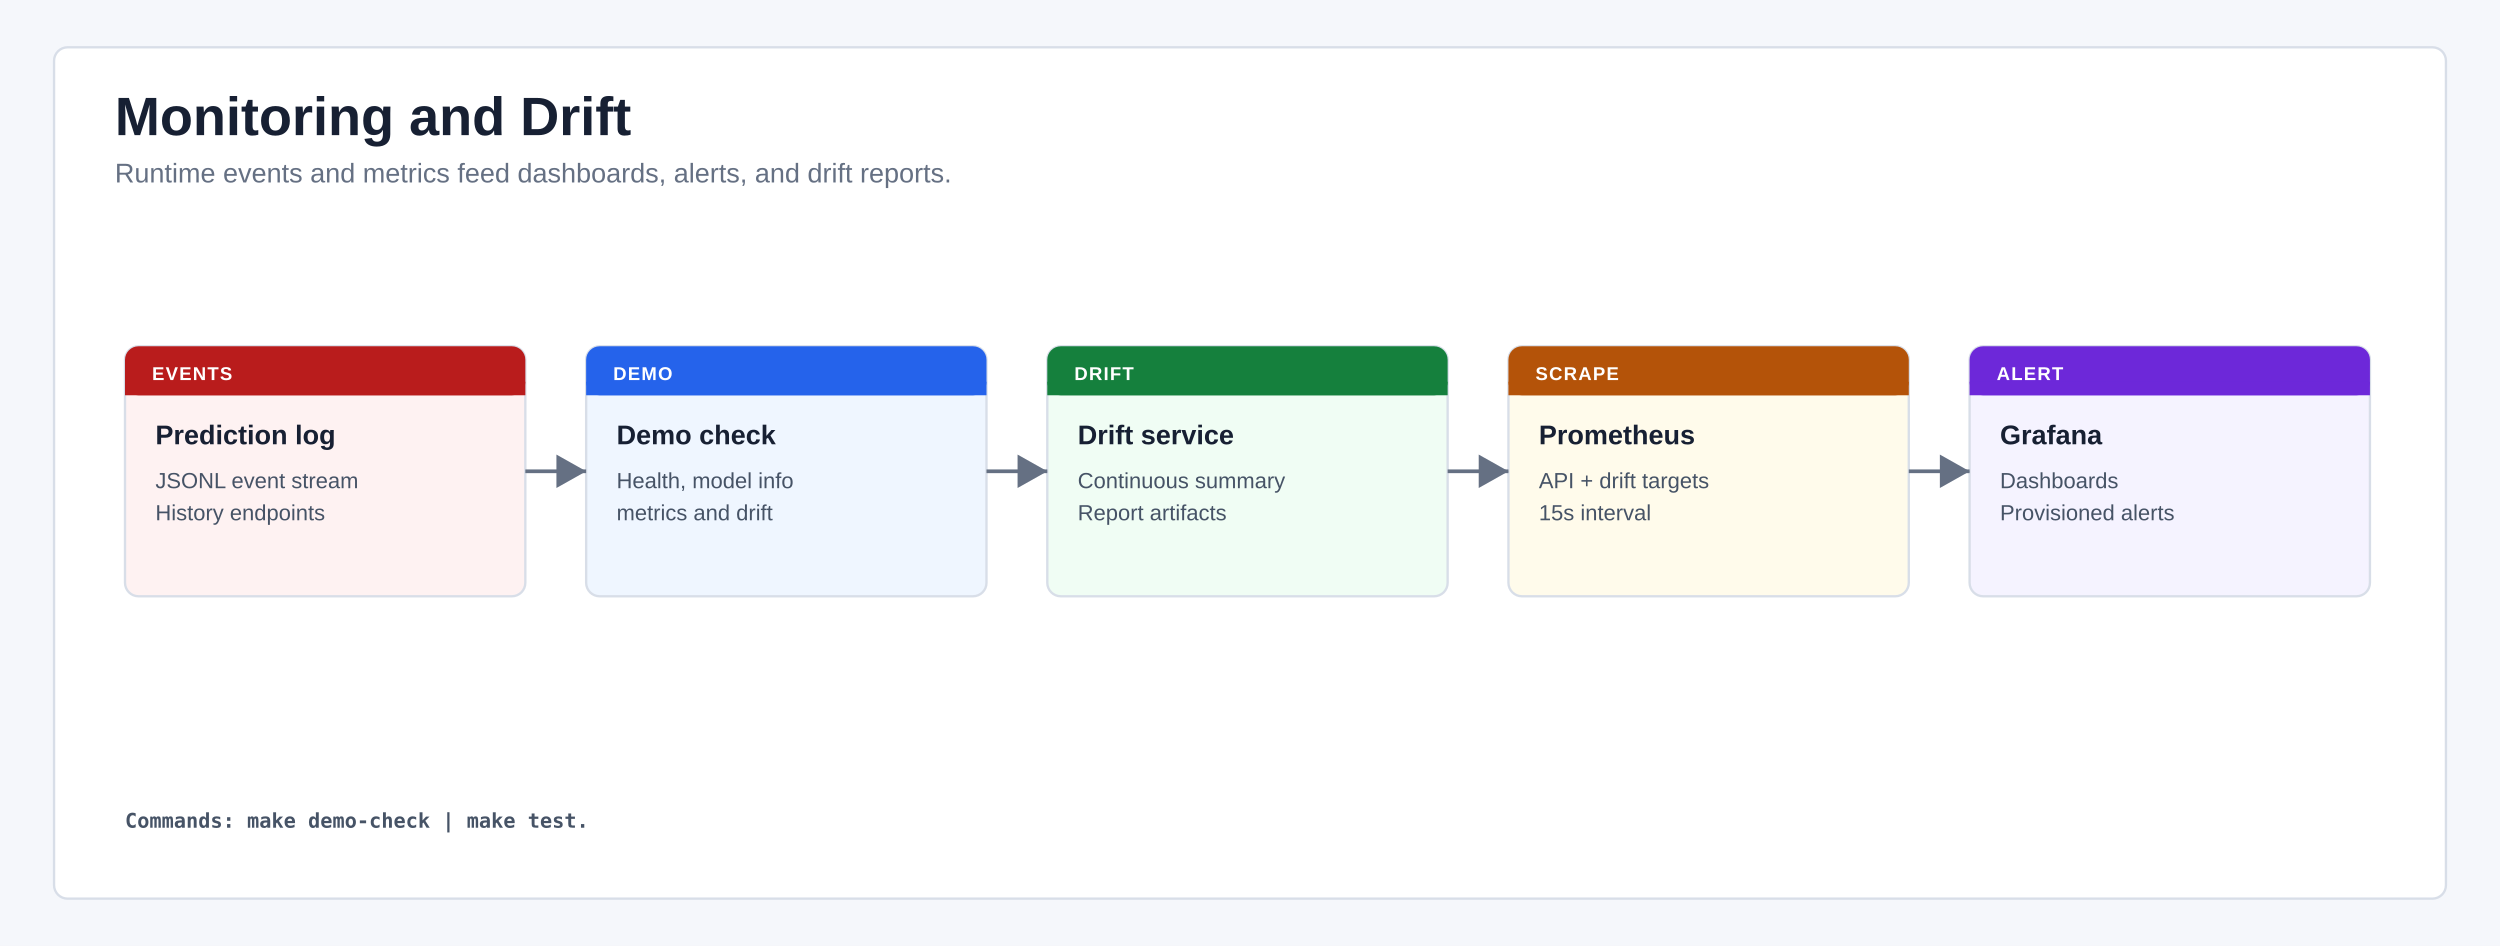
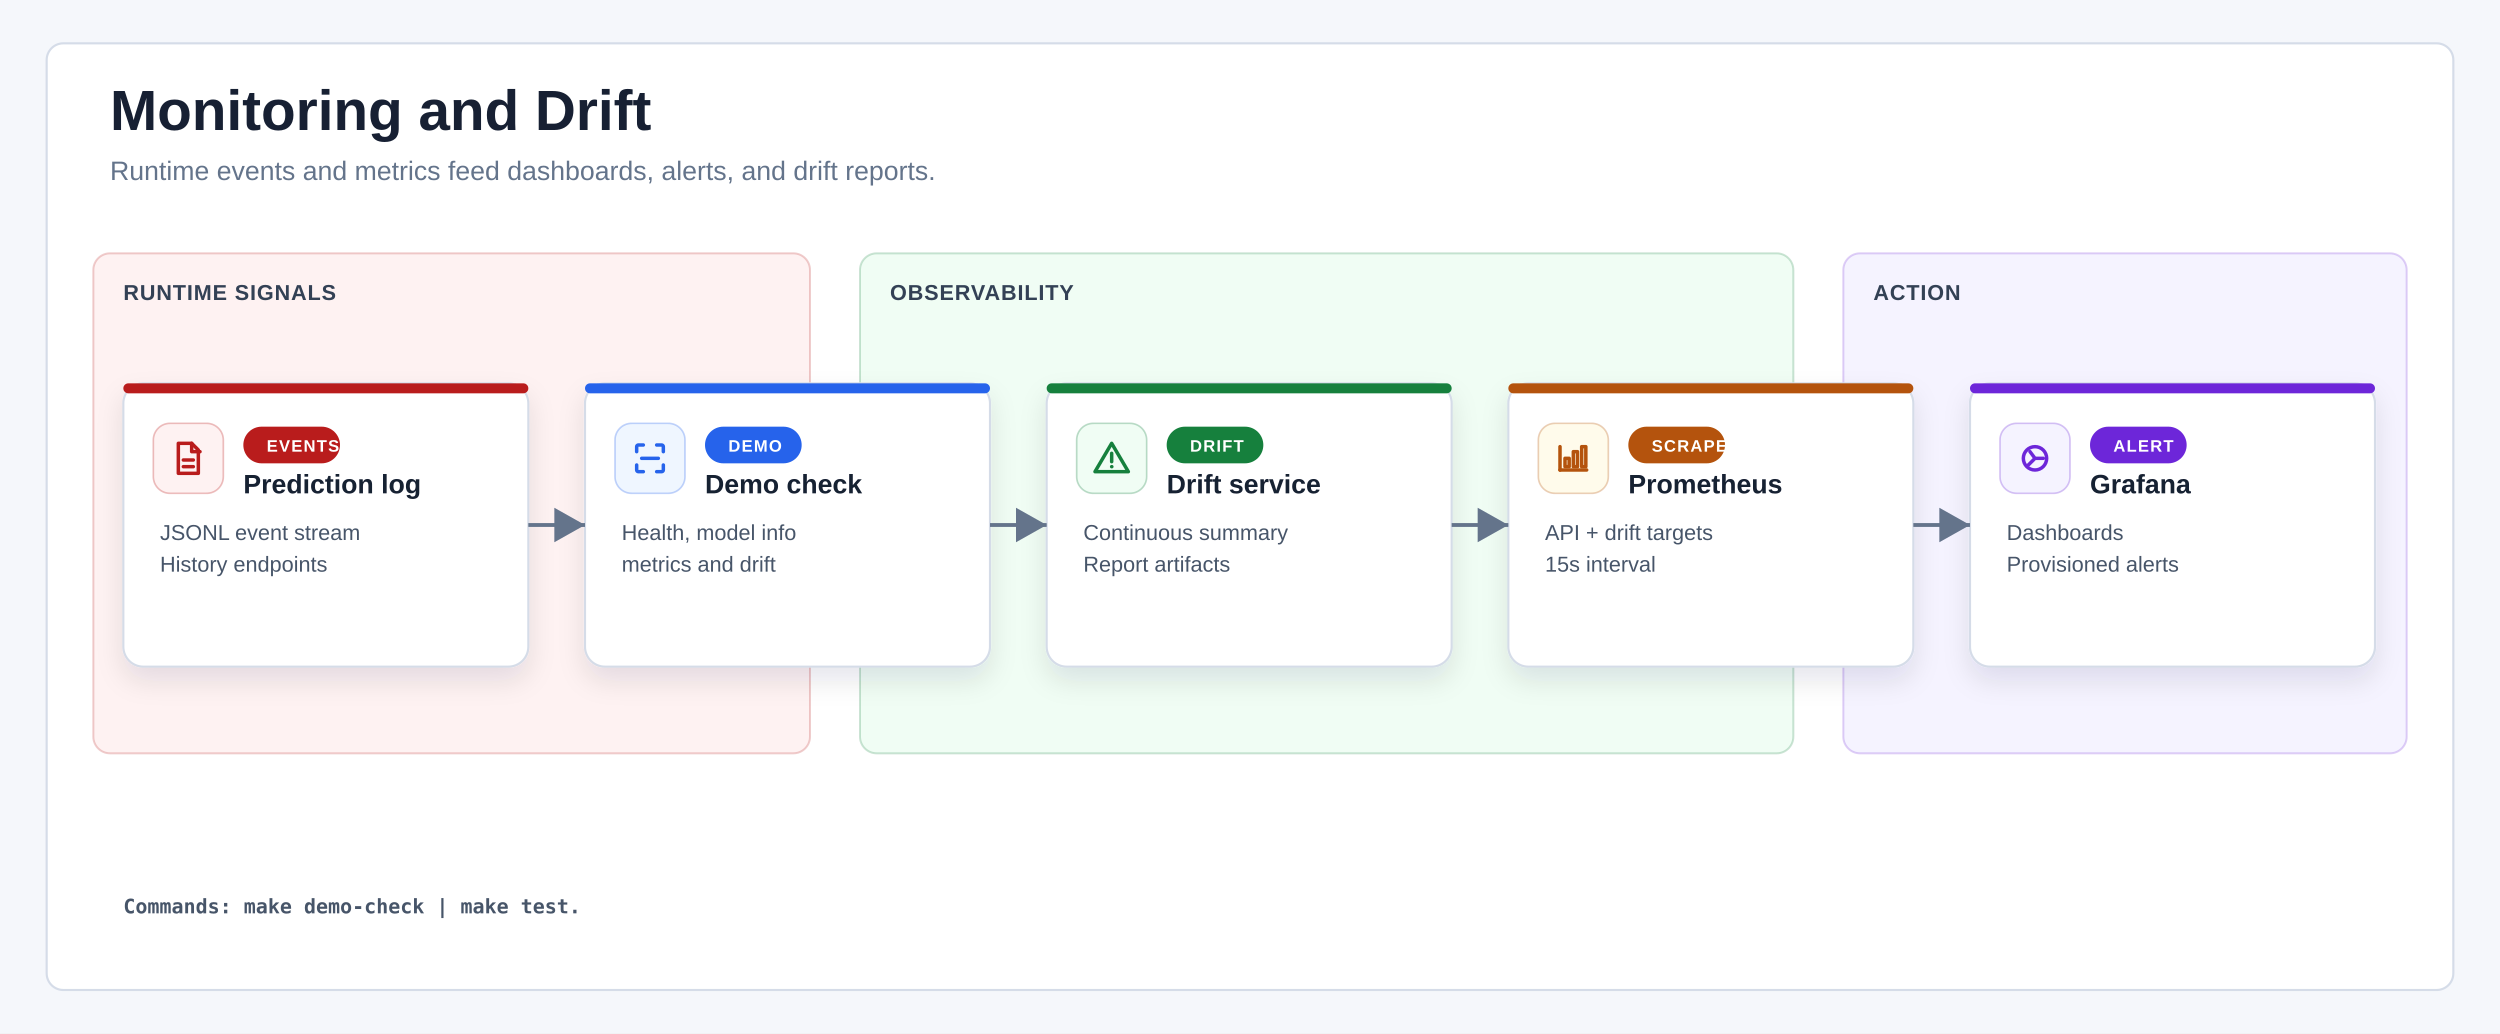
- <svg xmlns="http://www.w3.org/2000/svg" width="1480" height="560" viewBox="0 0 1480 560" role="img" aria-labelledby="title desc">
+ <svg xmlns="http://www.w3.org/2000/svg" width="1500" height="620" viewBox="0 0 1500 620" role="img" aria-labelledby="title desc">
  <defs>
    <style>
      .page { fill: #f5f7fb; }
-       .panel { fill: #ffffff; stroke: #d8dee8; stroke-width: 1.4; }
-       .title { font: 700 32px Arial, Helvetica, sans-serif; fill: #172033; }
-       .subtitle { font: 400 16px Arial, Helvetica, sans-serif; fill: #657083; }
-       .section { font: 700 15px Arial, Helvetica, sans-serif; fill: #172033; }
-       .label { font: 700 11px Arial, Helvetica, sans-serif; fill: #ffffff; letter-spacing: .7px; }
+       .canvas { fill: #ffffff; stroke: #d5dce8; stroke-width: 1.3; }
+       .title { font: 700 34px Arial, Helvetica, sans-serif; fill: #172033; }
+       .subtitle { font: 400 16px Arial, Helvetica, sans-serif; fill: #64748b; }
+       .zone-title { font: 700 13px Arial, Helvetica, sans-serif; fill: #334155; letter-spacing: .5px; }
+       .label { font: 700 10px Arial, Helvetica, sans-serif; fill: #ffffff; letter-spacing: .7px; }
      .box-title { font: 700 16px Arial, Helvetica, sans-serif; fill: #172033; }
-       .body { font: 400 13px Arial, Helvetica, sans-serif; fill: #465366; }
-       .caption { font: 600 12px Arial, Helvetica, sans-serif; fill: #657083; }
-       .mono { font: 600 12px Consolas, Menlo, monospace; fill: #465366; }
-       .arrow { stroke: #657083; stroke-width: 2.2; fill: none; marker-end: url(#arrow); }
-       .arrow-soft { stroke: #98a2b3; stroke-width: 2; fill: none; stroke-dasharray: 7 7; marker-end: url(#arrow-soft); }
+       .body { font: 400 13px Arial, Helvetica, sans-serif; fill: #475569; }
+       .caption { font: 600 12px Arial, Helvetica, sans-serif; fill: #64748b; }
+       .mono { font: 600 12px Consolas, Menlo, monospace; fill: #475569; }
+       .icon { fill: none; stroke: currentColor; stroke-width: 2.1; stroke-linecap: round; stroke-linejoin: round; }
+       .icon-fill { fill: currentColor; stroke: none; }
+       .arrow { stroke: #64748b; stroke-width: 2.3; fill: none; marker-end: url(#arrow); }
+       .arrow-soft { stroke: #94a3b8; stroke-width: 2; fill: none; stroke-dasharray: 7 7; marker-end: url(#arrow-soft); }
    </style>
    <marker id="arrow" markerWidth="11" markerHeight="11" refX="9" refY="5.5" orient="auto" markerUnits="strokeWidth">
-       <path d="M1 1 L9 5.5 L1 10 Z" fill="#657083" />
+       <path d="M1 1 L9 5.5 L1 10 Z" fill="#64748b" />
    </marker>
    <marker id="arrow-soft" markerWidth="11" markerHeight="11" refX="9" refY="5.5" orient="auto" markerUnits="strokeWidth">
-       <path d="M1 1 L9 5.5 L1 10 Z" fill="#98a2b3" />
+       <path d="M1 1 L9 5.5 L1 10 Z" fill="#94a3b8" />
    </marker>
+     <filter id="shadow" x="-20%" y="-20%" width="140%" height="150%">
+       <feDropShadow dx="0" dy="8" stdDeviation="8" flood-color="#0f172a" flood-opacity=".10" />
+     </filter>
  </defs>
  <rect class="page" width="100%" height="100%" />
-   <rect class="panel" x="32" y="28" width="1416" height="504" rx="8" />
-   <text class="title" x="68" y="80">Monitoring and Drift</text>
-   <text class="subtitle" x="68" y="108">Runtime events and metrics feed dashboards, alerts, and drift reports.</text>
-   <g>
-     <rect x="74" y="205" width="237" height="148" rx="8" fill="#fef2f2" stroke="#d8dee8" stroke-width="1.4" />
-     <rect x="74" y="205" width="237" height="29" rx="8" fill="#b91c1c" />
-     <path d="M74 226 H311 V234 H74 Z" fill="#b91c1c" />
-     <text class="label" x="90" y="225">EVENTS</text>
-     <text class="box-title" x="92" y="263">Prediction log</text>
-     <text class="body" x="92" y="289">JSONL event stream</text>
-     <text class="body" x="92" y="308">History endpoints</text>
+   <rect class="canvas" x="28" y="26" width="1444" height="568" rx="10" />
+   <text class="title" x="66" y="78">Monitoring and Drift</text>
+   <text class="subtitle" x="66" y="108">Runtime events and metrics feed dashboards, alerts, and drift reports.</text>
+   <rect x="56" y="152" width="430" height="300" rx="10" fill="#fef2f2" stroke="#b91c1c" stroke-opacity=".22" stroke-width="1.2" />
+   <text class="zone-title" x="74" y="180">RUNTIME SIGNALS</text>
+   <rect x="516" y="152" width="560" height="300" rx="10" fill="#f0fdf4" stroke="#15803d" stroke-opacity=".22" stroke-width="1.2" />
+   <text class="zone-title" x="534" y="180">OBSERVABILITY</text>
+   <rect x="1106" y="152" width="338" height="300" rx="10" fill="#f5f3ff" stroke="#6d28d9" stroke-opacity=".22" stroke-width="1.2" />
+   <text class="zone-title" x="1124" y="180">ACTION</text>
+   <g filter="url(#shadow)">
+     <rect x="74" y="230" width="243" height="170" rx="12" fill="#ffffff" stroke="#d5dce8" stroke-width="1.3" />
+     <rect x="74" y="230" width="243" height="6" rx="3" fill="#b91c1c" />
+     <rect x="92" y="254" width="42" height="42" rx="10" fill="#fef2f2" stroke="#b91c1c" stroke-opacity=".28" />
+     <g transform="translate(101 263)" style="color:#b91c1c">
+       <path class="icon" d="M6 3h8l4 4v14H6z" />
+       <path class="icon" d="M14 3v5h5" />
+       <path class="icon" d="M9 13h6M9 17h6" />
+     </g>
+     <rect x="146" y="256" width="58" height="22" rx="11" fill="#b91c1c" />
+     <text class="label" x="160" y="271">EVENTS</text>
+     <text class="box-title" x="146" y="296">Prediction log</text>
+     <text class="body" x="96" y="324">JSONL event stream</text>
+     <text class="body" x="96" y="343">History endpoints</text>
  </g>
-   <g>
-     <rect x="347" y="205" width="237" height="148" rx="8" fill="#eff6ff" stroke="#d8dee8" stroke-width="1.4" />
-     <rect x="347" y="205" width="237" height="29" rx="8" fill="#2563eb" />
-     <path d="M347 226 H584 V234 H347 Z" fill="#2563eb" />
-     <text class="label" x="363" y="225">DEMO</text>
-     <text class="box-title" x="365" y="263">Demo check</text>
-     <text class="body" x="365" y="289">Health, model info</text>
-     <text class="body" x="365" y="308">metrics and drift</text>
+   <g filter="url(#shadow)">
+     <rect x="351" y="230" width="243" height="170" rx="12" fill="#ffffff" stroke="#d5dce8" stroke-width="1.3" />
+     <rect x="351" y="230" width="243" height="6" rx="3" fill="#2563eb" />
+     <rect x="369" y="254" width="42" height="42" rx="10" fill="#eff6ff" stroke="#2563eb" stroke-opacity=".28" />
+     <g transform="translate(378 263)" style="color:#2563eb">
+       <path class="icon" d="M4 8V5a1 1 0 0 1 1-1h3" />
+       <path class="icon" d="M16 4h3a1 1 0 0 1 1 1v3" />
+       <path class="icon" d="M20 16v3a1 1 0 0 1-1 1h-3" />
+       <path class="icon" d="M8 20H5a1 1 0 0 1-1-1v-3" />
+       <path class="icon" d="M7 12h10" />
+     </g>
+     <rect x="423" y="256" width="58" height="22" rx="11" fill="#2563eb" />
+     <text class="label" x="437" y="271">DEMO</text>
+     <text class="box-title" x="423" y="296">Demo check</text>
+     <text class="body" x="373" y="324">Health, model info</text>
+     <text class="body" x="373" y="343">metrics and drift</text>
  </g>
-   <g>
-     <rect x="620" y="205" width="237" height="148" rx="8" fill="#f0fdf4" stroke="#d8dee8" stroke-width="1.4" />
-     <rect x="620" y="205" width="237" height="29" rx="8" fill="#15803d" />
-     <path d="M620 226 H857 V234 H620 Z" fill="#15803d" />
-     <text class="label" x="636" y="225">DRIFT</text>
-     <text class="box-title" x="638" y="263">Drift service</text>
-     <text class="body" x="638" y="289">Continuous summary</text>
-     <text class="body" x="638" y="308">Report artifacts</text>
+   <g filter="url(#shadow)">
+     <rect x="628" y="230" width="243" height="170" rx="12" fill="#ffffff" stroke="#d5dce8" stroke-width="1.3" />
+     <rect x="628" y="230" width="243" height="6" rx="3" fill="#15803d" />
+     <rect x="646" y="254" width="42" height="42" rx="10" fill="#f0fdf4" stroke="#15803d" stroke-opacity=".28" />
+     <g transform="translate(655 263)" style="color:#15803d">
+       <path class="icon" d="M12 3 22 20H2z" />
+       <path class="icon" d="M12 9v5M12 17h.1" />
+     </g>
+     <rect x="700" y="256" width="58" height="22" rx="11" fill="#15803d" />
+     <text class="label" x="714" y="271">DRIFT</text>
+     <text class="box-title" x="700" y="296">Drift service</text>
+     <text class="body" x="650" y="324">Continuous summary</text>
+     <text class="body" x="650" y="343">Report artifacts</text>
  </g>
-   <g>
-     <rect x="893" y="205" width="237" height="148" rx="8" fill="#fffbeb" stroke="#d8dee8" stroke-width="1.4" />
-     <rect x="893" y="205" width="237" height="29" rx="8" fill="#b45309" />
-     <path d="M893 226 H1130 V234 H893 Z" fill="#b45309" />
-     <text class="label" x="909" y="225">SCRAPE</text>
-     <text class="box-title" x="911" y="263">Prometheus</text>
-     <text class="body" x="911" y="289">API + drift targets</text>
-     <text class="body" x="911" y="308">15s interval</text>
+   <g filter="url(#shadow)">
+     <rect x="905" y="230" width="243" height="170" rx="12" fill="#ffffff" stroke="#d5dce8" stroke-width="1.3" />
+     <rect x="905" y="230" width="243" height="6" rx="3" fill="#b45309" />
+     <rect x="923" y="254" width="42" height="42" rx="10" fill="#fffbeb" stroke="#b45309" stroke-opacity=".28" />
+     <g transform="translate(932 263)" style="color:#b45309">
+       <path class="icon" d="M4 19V5" />
+       <path class="icon" d="M4 19h16" />
+       <rect class="icon" x="7" y="12" width="2.5" height="5" />
+       <rect class="icon" x="12" y="8" width="2.5" height="9" />
+       <rect class="icon" x="17" y="5" width="2.5" height="12" />
+     </g>
+     <rect x="977" y="256" width="58" height="22" rx="11" fill="#b45309" />
+     <text class="label" x="991" y="271">SCRAPE</text>
+     <text class="box-title" x="977" y="296">Prometheus</text>
+     <text class="body" x="927" y="324">API + drift targets</text>
+     <text class="body" x="927" y="343">15s interval</text>
  </g>
-   <g>
-     <rect x="1166" y="205" width="237" height="148" rx="8" fill="#f5f3ff" stroke="#d8dee8" stroke-width="1.4" />
-     <rect x="1166" y="205" width="237" height="29" rx="8" fill="#6d28d9" />
-     <path d="M1166 226 H1403 V234 H1166 Z" fill="#6d28d9" />
-     <text class="label" x="1182" y="225">ALERT</text>
-     <text class="box-title" x="1184" y="263">Grafana</text>
-     <text class="body" x="1184" y="289">Dashboards</text>
-     <text class="body" x="1184" y="308">Provisioned alerts</text>
+   <g filter="url(#shadow)">
+     <rect x="1182" y="230" width="243" height="170" rx="12" fill="#ffffff" stroke="#d5dce8" stroke-width="1.3" />
+     <rect x="1182" y="230" width="243" height="6" rx="3" fill="#6d28d9" />
+     <rect x="1200" y="254" width="42" height="42" rx="10" fill="#f5f3ff" stroke="#6d28d9" stroke-opacity=".28" />
+     <g transform="translate(1209 263)" style="color:#6d28d9">
+       <circle class="icon" cx="12" cy="12" r="7" />
+       <path class="icon" d="M12 12h5M12 12l-3-4M12 12l-4 4" />
+     </g>
+     <rect x="1254" y="256" width="58" height="22" rx="11" fill="#6d28d9" />
+     <text class="label" x="1268" y="271">ALERT</text>
+     <text class="box-title" x="1254" y="296">Grafana</text>
+     <text class="body" x="1204" y="324">Dashboards</text>
+     <text class="body" x="1204" y="343">Provisioned alerts</text>
  </g>
-   <path class="arrow" d="M311 279 L347 279" />
-   <path class="arrow" d="M584 279 L620 279" />
-   <path class="arrow" d="M857 279 L893 279" />
-   <path class="arrow" d="M1130 279 L1166 279" />
-   <text class="mono" x="74" y="490">Commands: make demo-check | make test.</text>
+   <path class="arrow" d="M317 315 L351 315" />
+   <path class="arrow" d="M594 315 L628 315" />
+   <path class="arrow" d="M871 315 L905 315" />
+   <path class="arrow" d="M1148 315 L1182 315" />
+   <text class="mono" x="74" y="548">Commands: make demo-check | make test.</text>
</svg>
